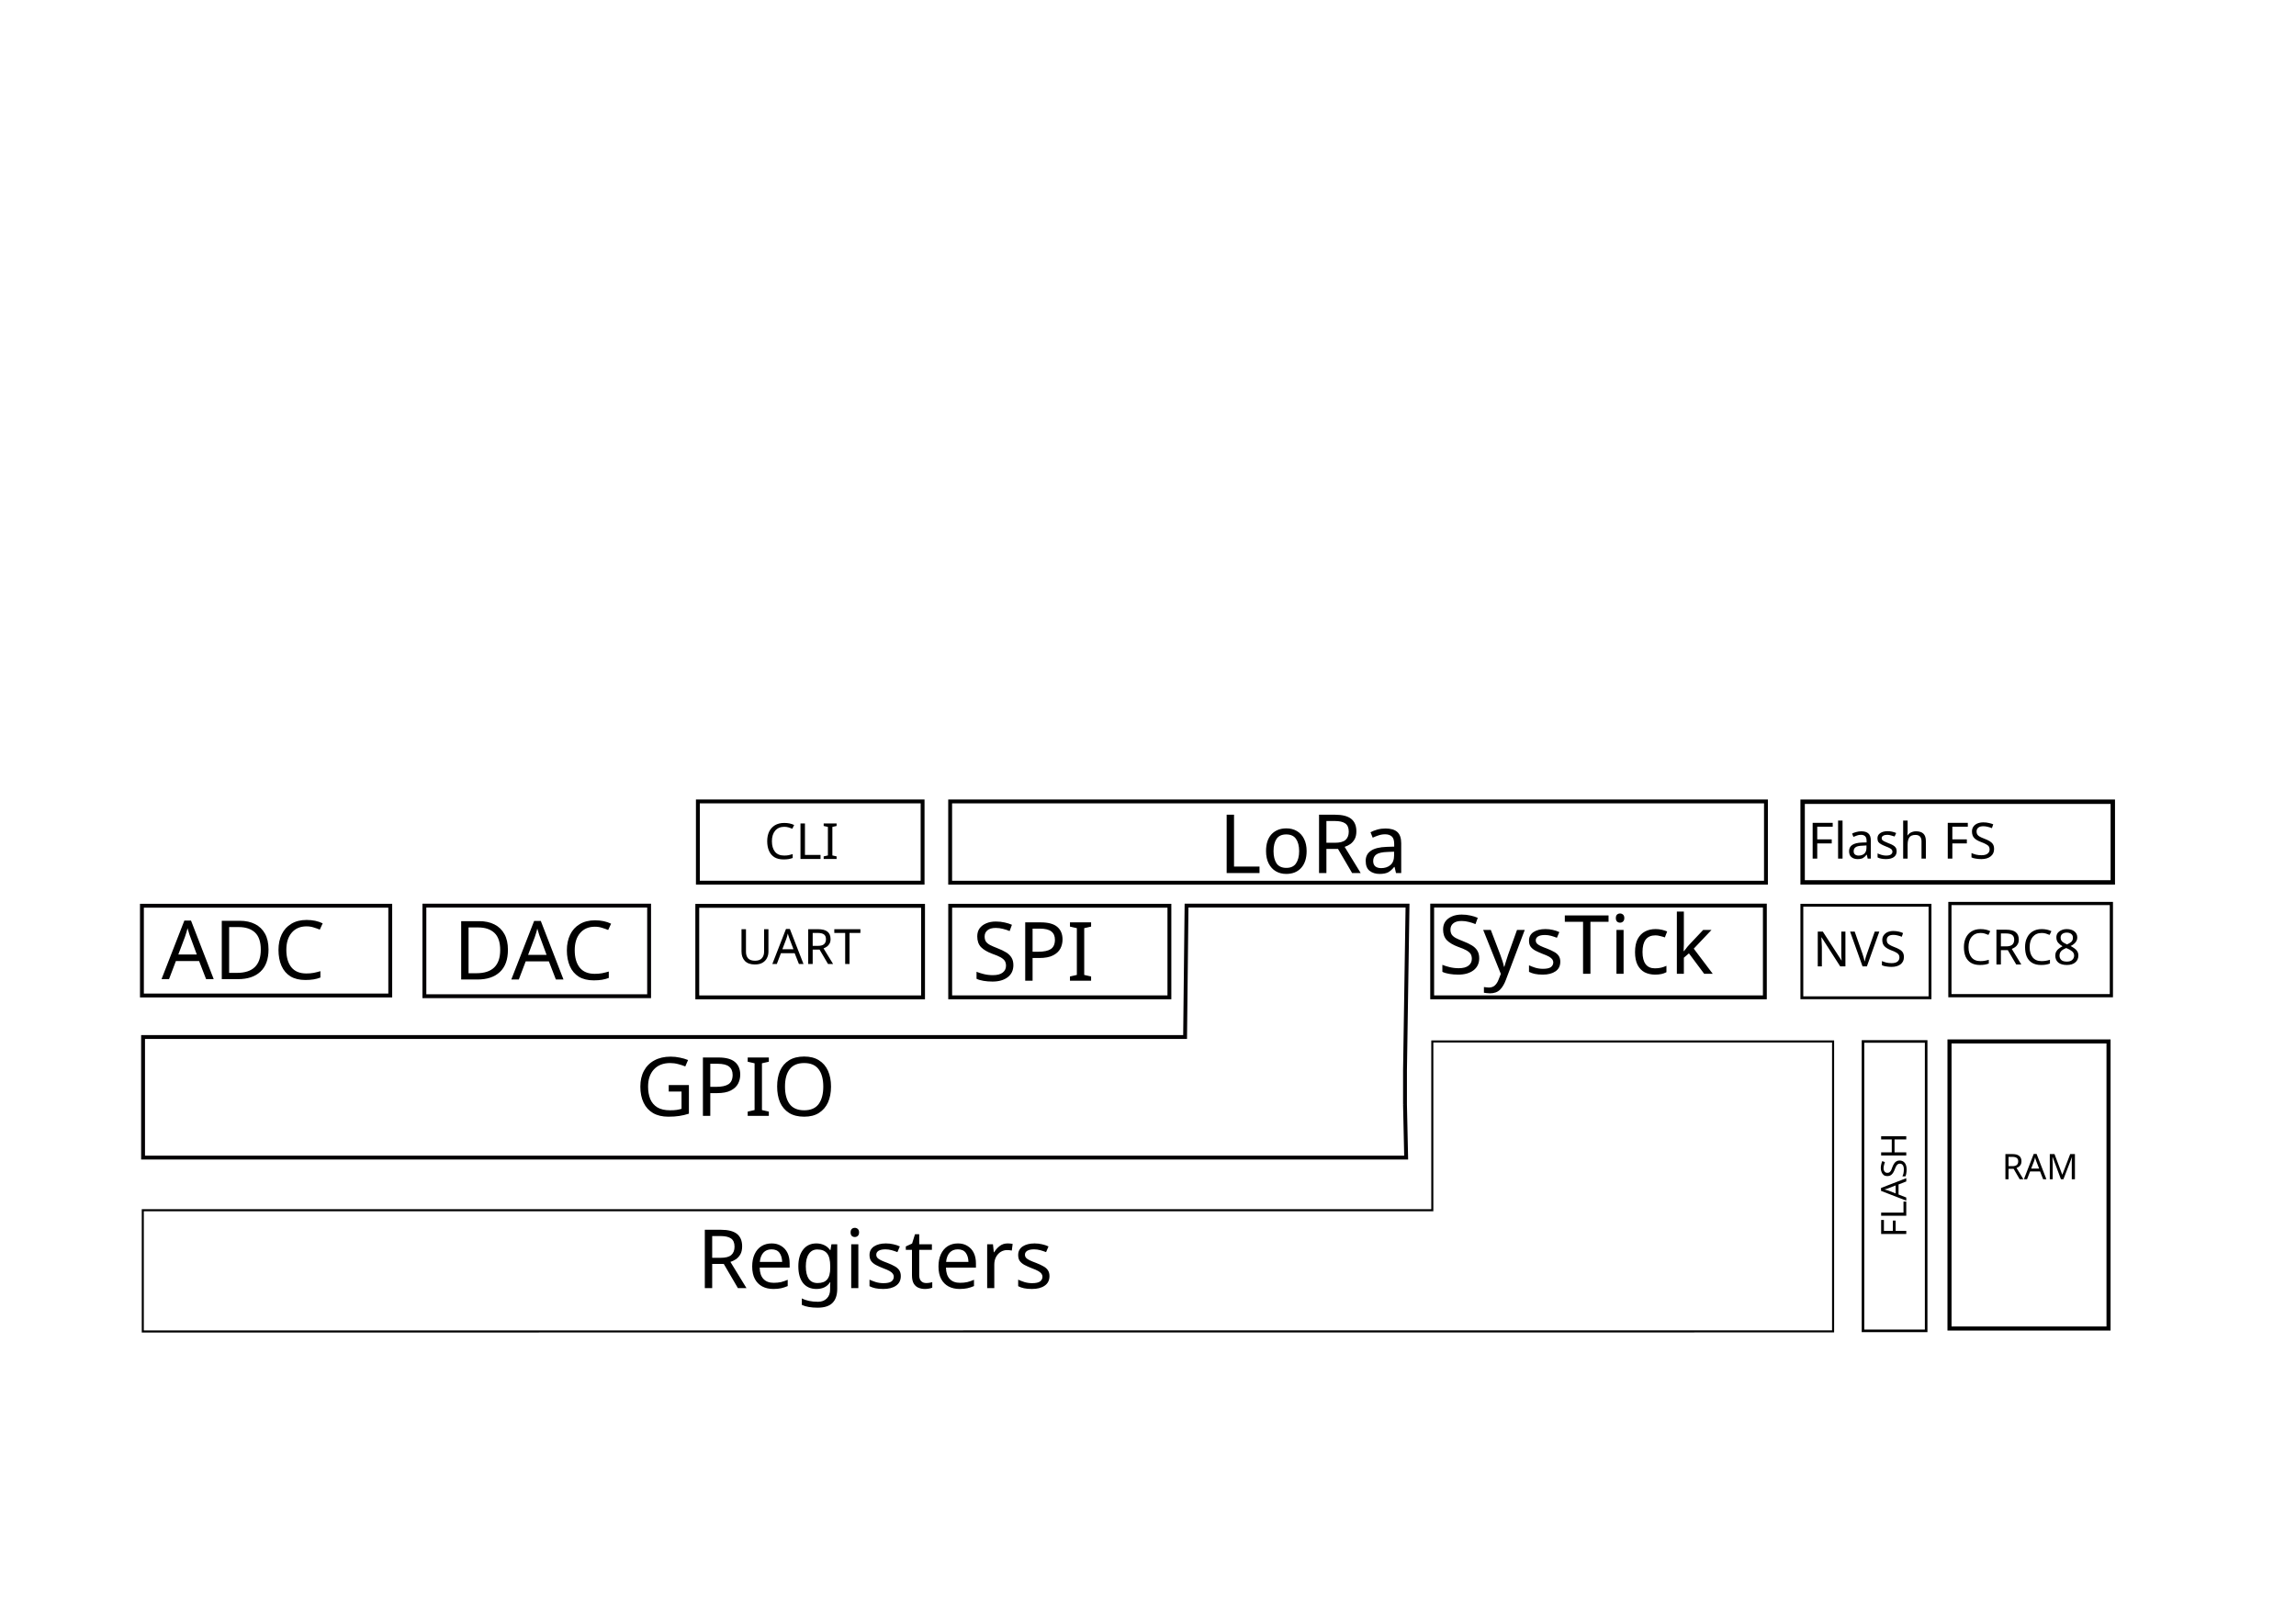
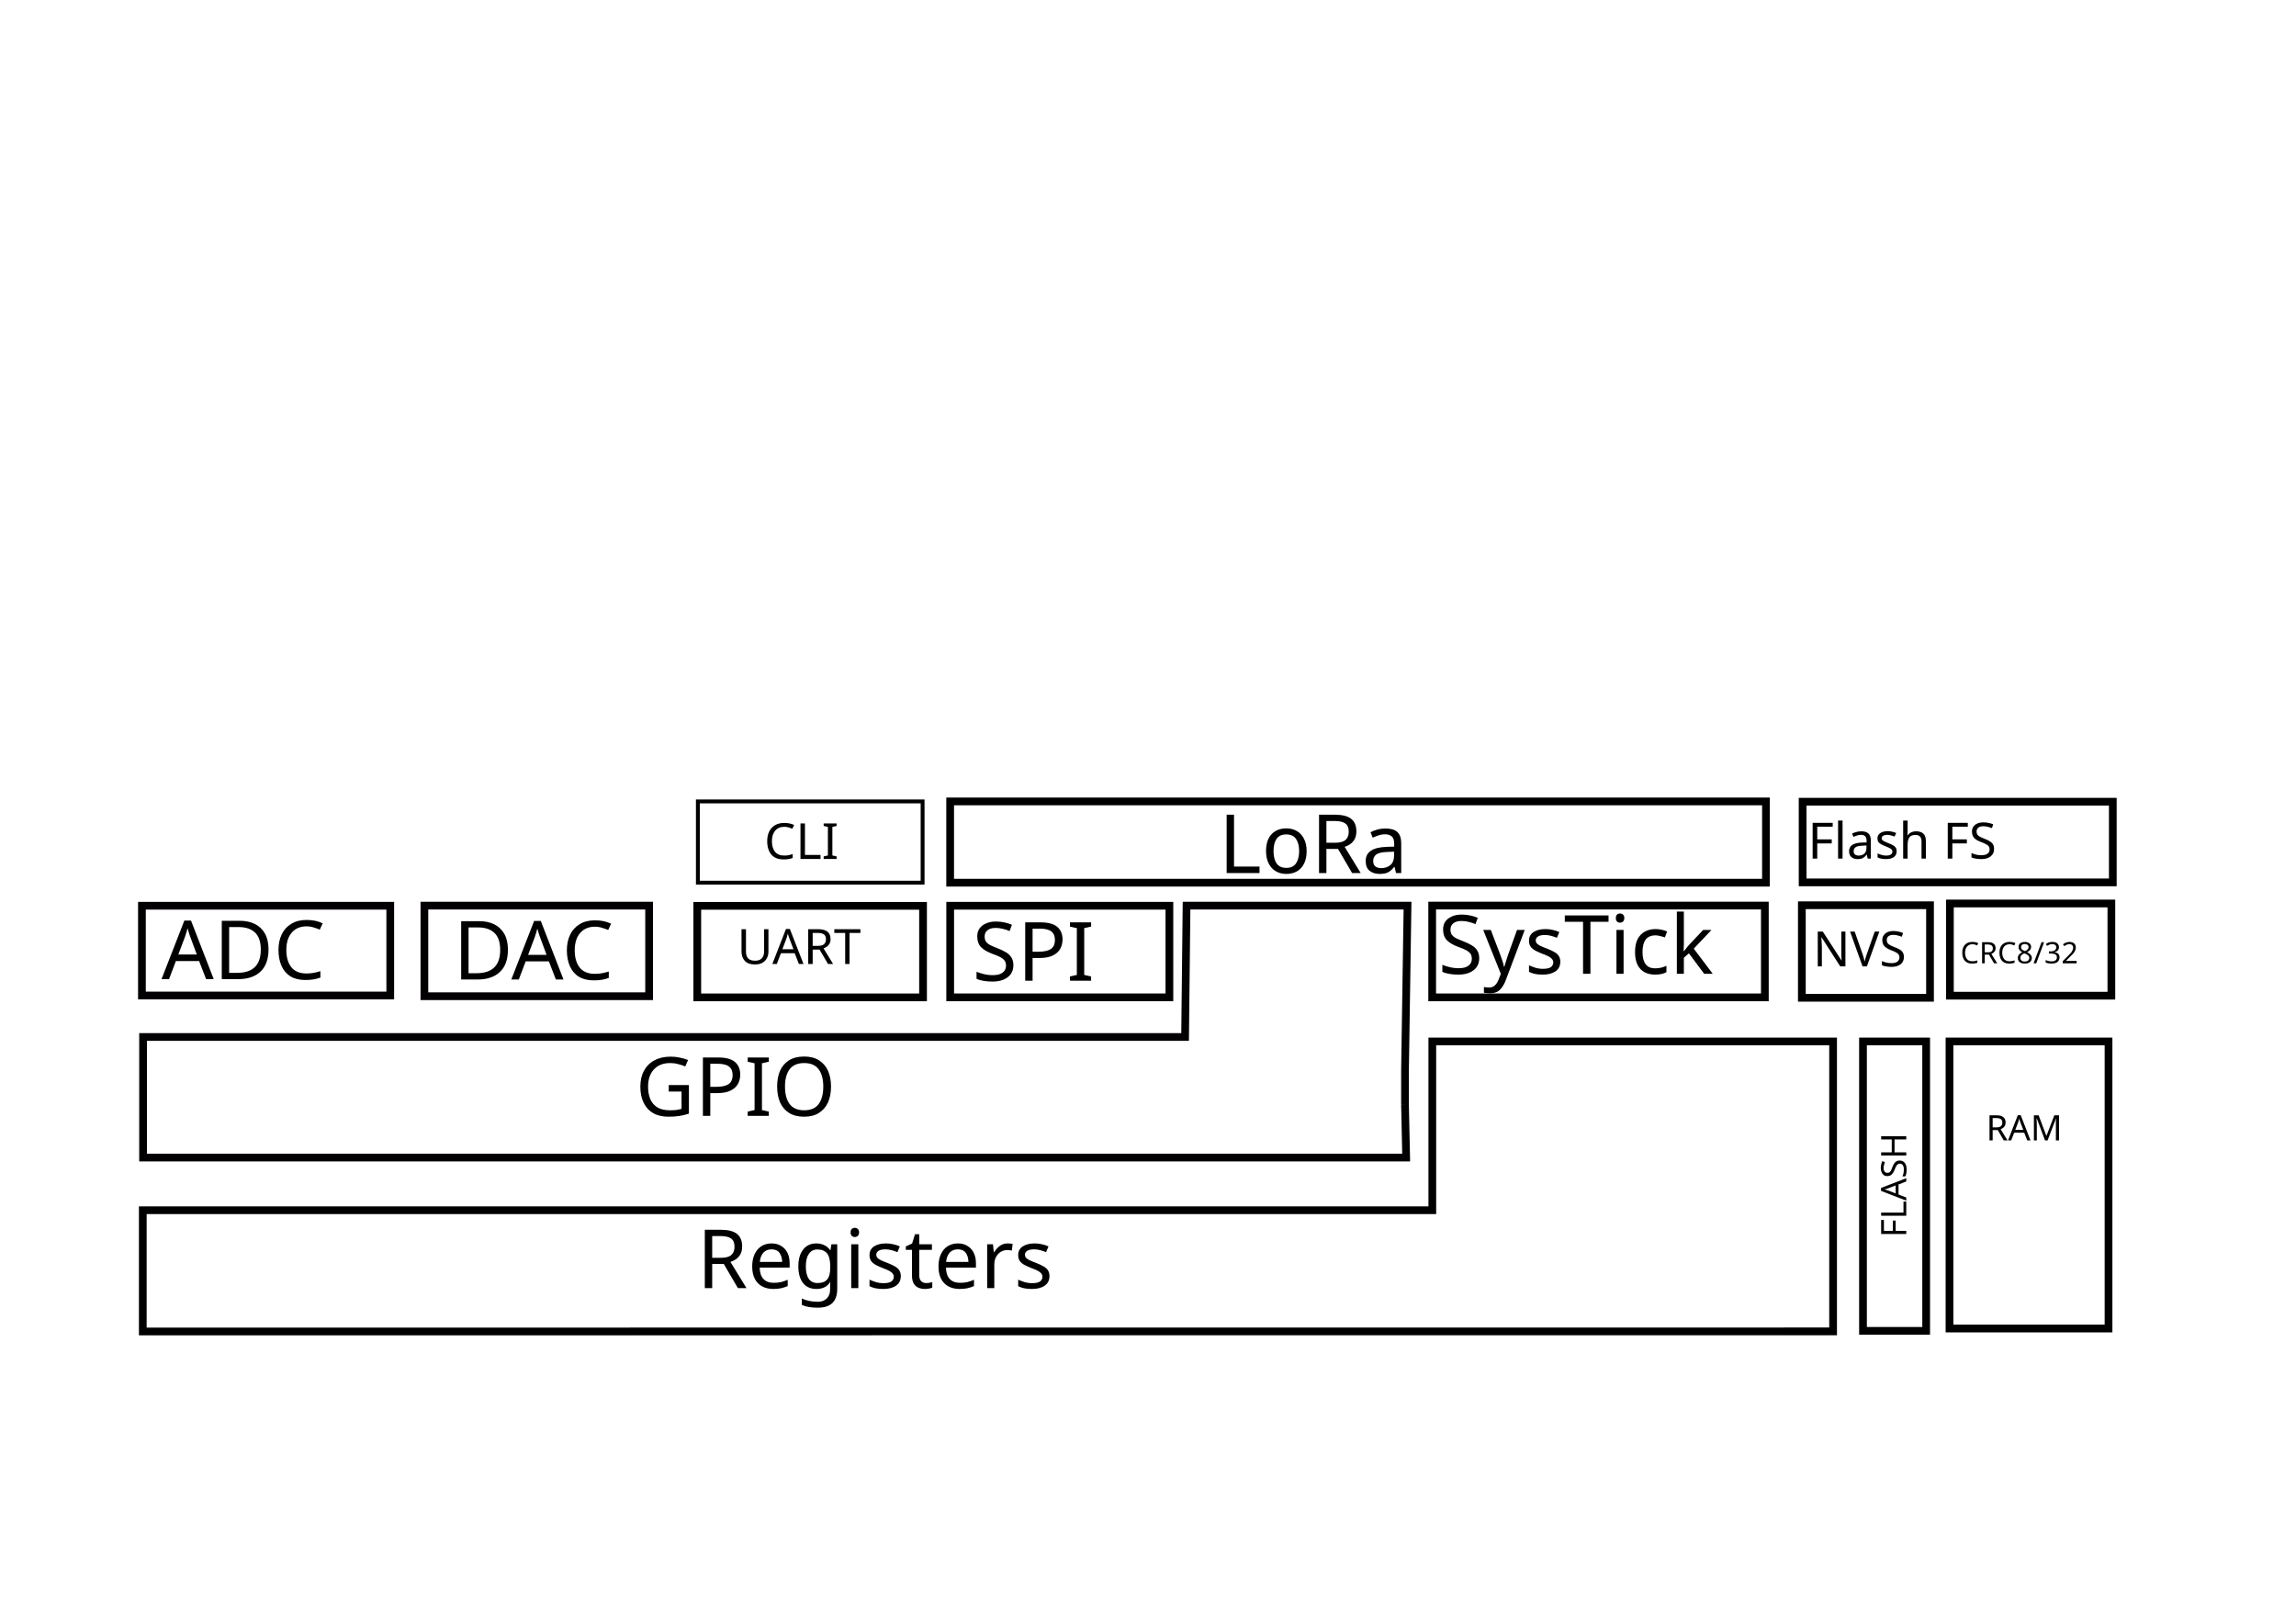
<svg xmlns="http://www.w3.org/2000/svg" width="297mm" height="210mm" viewBox="0 0 297 210" version="1.1" id="svg251068">
  <defs id="defs251065">
    <marker style="overflow:visible" id="marker359531" refX="0" refY="0" orient="auto">
      <path transform="matrix(-0.8,0,0,-0.8,-10,0)" style="fill:context-stroke;fill-rule:evenodd;stroke:context-stroke;stroke-width:1pt" d="M 0,0 5,-5 -12.5,0 5,5 Z" id="path359529" />
    </marker>
    <marker style="overflow:visible" id="Arrow1Lend" refX="0" refY="0" orient="auto">
      <path transform="matrix(-0.8,0,0,-0.8,-10,0)" style="fill:context-stroke;fill-rule:evenodd;stroke:context-stroke;stroke-width:1pt" d="M 0,0 5,-5 -12.5,0 5,5 Z" id="path298981" />
    </marker>
  </defs>
  <g id="layer1" />
  <g id="layer3">
-     <rect style="fill:none;stroke:#000000;stroke-width:0.5;stroke-miterlimit:4;stroke-dasharray:none;stroke-opacity:1" id="rect4767" width="105.528" height="10.511" x="122.908" y="103.651" />
-     <rect style="fill:none;stroke:#000000;stroke-width:0.5;stroke-miterlimit:4;stroke-dasharray:none;stroke-opacity:1" id="rect5089" width="43.034" height="11.869" x="185.26" y="117.122" />
-     <rect style="fill:none;stroke:#000000;stroke-width:0.5;stroke-miterlimit:4;stroke-dasharray:none;stroke-opacity:1" id="rect5091" width="28.357" height="11.846" x="122.912" y="117.144" />
-     <rect style="fill:none;stroke:#000000;stroke-width:0.5;stroke-miterlimit:4;stroke-dasharray:none;stroke-opacity:1" id="rect5091-0" width="29.204" height="11.838" x="90.197" y="117.156" />
+     <rect style="fill:none;stroke:#000000;stroke-width:1;stroke-miterlimit:4;stroke-dasharray:none;stroke-opacity:1" id="rect4767" width="105.528" height="10.511" x="122.908" y="103.651" />
+     <rect style="fill:none;stroke:#000000;stroke-width:1;stroke-miterlimit:4;stroke-dasharray:none;stroke-opacity:1" id="rect5089" width="43.034" height="11.869" x="185.26" y="117.122" />
+     <rect style="fill:none;stroke:#000000;stroke-width:1;stroke-miterlimit:4;stroke-dasharray:none;stroke-opacity:1" id="rect5091" width="28.357" height="11.846" x="122.912" y="117.144" />
+     <rect style="fill:none;stroke:#000000;stroke-width:1;stroke-miterlimit:4;stroke-dasharray:none;stroke-opacity:1" id="rect5091-0" width="29.204" height="11.838" x="90.197" y="117.156" />
    <rect style="fill:none;stroke:#000000;stroke-width:0.5;stroke-miterlimit:4;stroke-dasharray:none;stroke-opacity:1" id="rect5091-0-6" width="29.069" height="10.508" x="90.274" y="103.65" />
    <text xml:space="preserve" style="font-style:normal;font-weight:normal;font-size:6.31px;line-height:1.25;font-family:sans-serif;fill:#000000;fill-opacity:1;stroke:none;stroke-width:0.158" x="95.356" y="124.675" id="text3859-1">
      <tspan id="tspan3857-0" style="stroke-width:0.158" x="95.356" y="124.675">UART</tspan>
    </text>
    <text xml:space="preserve" style="font-style:normal;font-weight:normal;font-size:6.438px;line-height:1.25;font-family:sans-serif;fill:#000000;fill-opacity:1;stroke:none;stroke-width:0.161" x="98.853" y="111.09" id="text20802">
      <tspan id="tspan20800" style="stroke-width:0.161" x="98.853" y="111.09">CLI</tspan>
    </text>
    <text xml:space="preserve" style="font-style:normal;font-weight:normal;font-size:10.583px;line-height:1.25;font-family:sans-serif;fill:#000000;fill-opacity:1;stroke:none;stroke-width:0.265" x="20.894" y="126.636" id="text21398">
      <tspan id="tspan21396" style="stroke-width:0.265" x="20.894" y="126.636">ADC</tspan>
    </text>
    <text xml:space="preserve" style="font-style:normal;font-weight:normal;font-size:10.583px;line-height:1.25;font-family:sans-serif;fill:#000000;fill-opacity:1;stroke:none;stroke-width:0.265" x="82.19" y="144.318" id="text22326">
      <tspan id="tspan22324" style="stroke-width:0.265" x="82.19" y="144.318">GPIO</tspan>
    </text>
    <text xml:space="preserve" style="font-style:normal;font-weight:normal;font-size:10.583px;line-height:1.25;font-family:sans-serif;fill:#000000;fill-opacity:1;stroke:none;stroke-width:0.265" x="58.625" y="126.683" id="text24604">
      <tspan id="tspan24602" style="stroke-width:0.265" x="58.625" y="126.683">DAC</tspan>
    </text>
-     <rect style="fill:none;stroke:#030003;stroke-width:0.5;stroke-miterlimit:4;stroke-dasharray:none;stroke-opacity:1" id="rect26156" width="32.122" height="11.609" x="18.359" y="117.143" />
-     <rect style="fill:none;stroke:#030003;stroke-width:0.5;stroke-miterlimit:4;stroke-dasharray:none;stroke-opacity:1" id="rect26158" width="29.069" height="11.716" x="54.897" y="117.128" />
-     <rect style="fill:none;stroke:#000000;stroke-width:0.369;stroke-miterlimit:4;stroke-dasharray:none;stroke-opacity:1" id="rect5091-0-1" width="16.578" height="11.968" x="233.08" y="117.079" />
+     <rect style="fill:none;stroke:#030003;stroke-width:1;stroke-miterlimit:4;stroke-dasharray:none;stroke-opacity:1" id="rect26156" width="32.122" height="11.609" x="18.359" y="117.143" />
+     <rect style="fill:none;stroke:#030003;stroke-width:1;stroke-miterlimit:4;stroke-dasharray:none;stroke-opacity:1" id="rect26158" width="29.069" height="11.716" x="54.897" y="117.128" />
+     <rect style="fill:none;stroke:#000000;stroke-width:1;stroke-miterlimit:4;stroke-dasharray:none;stroke-opacity:1" id="rect5091-0-1" width="16.578" height="11.968" x="233.08" y="117.079" />
    <text xml:space="preserve" style="font-style:normal;font-weight:normal;font-size:6.31px;line-height:1.25;font-family:sans-serif;fill:#000000;fill-opacity:1;stroke:none;stroke-width:0.158" x="234.526" y="124.989" id="text3859-1-9">
      <tspan id="tspan3857-0-4" style="stroke-width:0.158" x="234.526" y="124.989">NVS</tspan>
    </text>
    <text xml:space="preserve" style="font-style:normal;font-weight:normal;font-size:6.485px;line-height:1.25;font-family:sans-serif;fill:#000000;fill-opacity:1;stroke:none;stroke-width:0.162" x="233.85" y="111.046" id="text69">
      <tspan id="tspan67" x="233.85" y="111.046" style="stroke-width:0.162">Flash FS</tspan>
    </text>
-     <rect style="fill:none;stroke:#000000;stroke-width:0.57;stroke-miterlimit:4;stroke-dasharray:none;stroke-opacity:1" id="rect5091-0-1-7" width="40.122" height="10.434" x="233.18" y="103.689" />
-     <path style="fill:none;stroke:#030003;stroke-width:0.5;stroke-linecap:butt;stroke-linejoin:miter;stroke-miterlimit:4;stroke-dasharray:none;stroke-opacity:1" d="m 181.745,142.855 v -4.419 l 0.326,-21.309 h -28.585 l -0.187,16.993 H 18.507 v 15.593 H 181.894 l -0.149,-6.858" id="path98" />
+     <rect style="fill:none;stroke:#000000;stroke-width:1;stroke-miterlimit:4;stroke-dasharray:none;stroke-opacity:1" id="rect5091-0-1-7" width="40.122" height="10.434" x="233.18" y="103.689" />
+     <path style="fill:none;stroke:#030003;stroke-width:1;stroke-linecap:butt;stroke-linejoin:miter;stroke-miterlimit:4;stroke-dasharray:none;stroke-opacity:1" d="m 181.745,142.855 v -4.419 l 0.326,-21.309 h -28.585 l -0.187,16.993 H 18.507 v 15.593 H 181.894 l -0.149,-6.858" id="path98" />
    <text xml:space="preserve" style="font-style:normal;font-weight:normal;font-size:10.583px;line-height:1.25;font-family:sans-serif;fill:#000000;fill-opacity:1;stroke:none;stroke-width:0.265" x="90.142" y="166.598" id="text949">
      <tspan id="tspan947" x="90.142" y="166.598" style="stroke-width:0.265">Registers </tspan>
    </text>
-     <rect style="fill:none;stroke:#000000;stroke-width:0.414;stroke-miterlimit:4;stroke-dasharray:none;stroke-opacity:1" id="rect5091-0-1-3" width="20.887" height="11.924" x="252.23" y="116.852" />
-     <text xml:space="preserve" style="font-style:normal;font-weight:normal;font-size:6.31px;line-height:1.25;font-family:sans-serif;fill:#000000;fill-opacity:1;stroke:none;stroke-width:0.158" x="253.653" y="124.74" id="text3859-1-9-9">
-       <tspan id="tspan3857-0-4-4" style="stroke-width:0.158" x="253.653" y="124.74">CRC8</tspan>
+     <rect style="fill:none;stroke:#000000;stroke-width:1;stroke-miterlimit:4;stroke-dasharray:none;stroke-opacity:1" id="rect5091-0-1-3" width="20.887" height="11.924" x="252.23" y="116.852" />
+     <text xml:space="preserve" style="font-style:normal;font-weight:normal;font-size:3.834px;line-height:1.25;font-family:sans-serif;fill:#000000;fill-opacity:1;stroke:none;stroke-width:0.214" x="253.597" y="124.59" id="text3859-1-9-9">
+       <tspan id="tspan3857-0-4-4" style="font-size:3.834px;stroke-width:0.214" x="253.597" y="124.59">CRC8/32</tspan>
    </text>
-     <path style="fill:none;stroke:#000000;stroke-width:0.266px;stroke-linecap:butt;stroke-linejoin:miter;stroke-opacity:1" d="m 237.12,134.695 h -51.843 v 21.827 l -166.807,0 0,15.683 218.65,-0.012 z" id="path941" />
-     <text xml:space="preserve" style="font-style:normal;font-weight:normal;font-size:4.553px;line-height:1.25;font-family:sans-serif;fill:#000000;fill-opacity:1;stroke:none;stroke-width:0.114" x="258.971" y="152.511" id="text2563">
-       <tspan id="tspan2561" style="stroke-width:0.114" x="258.971" y="152.511">RAM</tspan>
+     <path style="fill:none;stroke:#000000;stroke-width:1;stroke-linecap:butt;stroke-linejoin:miter;stroke-opacity:1;stroke-miterlimit:4;stroke-dasharray:none" d="m 237.12,134.695 h -51.843 v 21.827 l -166.807,0 0,15.683 218.65,-0.012 z" id="path941" />
+     <text xml:space="preserve" style="font-style:normal;font-weight:normal;font-size:4.553px;line-height:1.25;font-family:sans-serif;fill:#000000;fill-opacity:1;stroke:none;stroke-width:0.114" x="256.919" y="147.497" id="text2563">
+       <tspan id="tspan2561" style="stroke-width:0.114" x="256.919" y="147.497">RAM</tspan>
    </text>
-     <rect style="fill:none;stroke:#000000;stroke-width:0.527;stroke-miterlimit:4;stroke-dasharray:none" id="rect3169" width="20.57" height="37.127" x="252.179" y="134.695" />
+     <rect style="fill:none;stroke:#000000;stroke-width:1;stroke-miterlimit:4;stroke-dasharray:none" id="rect3169" width="20.57" height="37.127" x="252.179" y="134.695" />
    <text xml:space="preserve" style="font-style:normal;font-weight:normal;font-size:4.553px;line-height:1.25;font-family:sans-serif;fill:#000000;fill-opacity:1;stroke:none;stroke-width:0.114" x="-160.036" y="246.585" id="text2563-4" transform="rotate(-90)">
      <tspan id="tspan2561-5" style="stroke-width:0.114" x="-160.036" y="246.585">FLASH</tspan>
    </text>
-     <rect style="fill:none;stroke:#000000;stroke-width:0.333;stroke-miterlimit:4;stroke-dasharray:none" id="rect3169-5" width="8.171" height="37.43" x="240.988" y="134.695" />
+     <rect style="fill:none;stroke:#000000;stroke-width:1;stroke-miterlimit:4;stroke-dasharray:none" id="rect3169-5" width="8.171" height="37.43" x="240.988" y="134.695" />
  </g>
  <g id="layer2">
    <text xml:space="preserve" style="font-style:normal;font-weight:normal;font-size:10.583px;line-height:1.25;font-family:sans-serif;fill:#000000;fill-opacity:1;stroke:none;stroke-width:0.265" x="157.645" y="112.92" id="text1395">
      <tspan id="tspan1393" style="stroke-width:0.265" x="157.645" y="112.92">LoRa</tspan>
    </text>
    <text xml:space="preserve" style="font-style:normal;font-weight:normal;font-size:10.583px;line-height:1.25;font-family:sans-serif;fill:#000000;fill-opacity:1;stroke:none;stroke-width:0.265" x="186.032" y="125.944" id="text2821">
      <tspan id="tspan2819" style="stroke-width:0.265" x="186.032" y="125.944">SysTick</tspan>
    </text>
    <text xml:space="preserve" style="font-style:normal;font-weight:normal;font-size:10.583px;line-height:1.25;font-family:sans-serif;fill:#000000;fill-opacity:1;stroke:none;stroke-width:0.265" x="125.772" y="126.841" id="text3859">
      <tspan id="tspan3857" style="stroke-width:0.265" x="125.772" y="126.841">SPI</tspan>
    </text>
  </g>
</svg>
